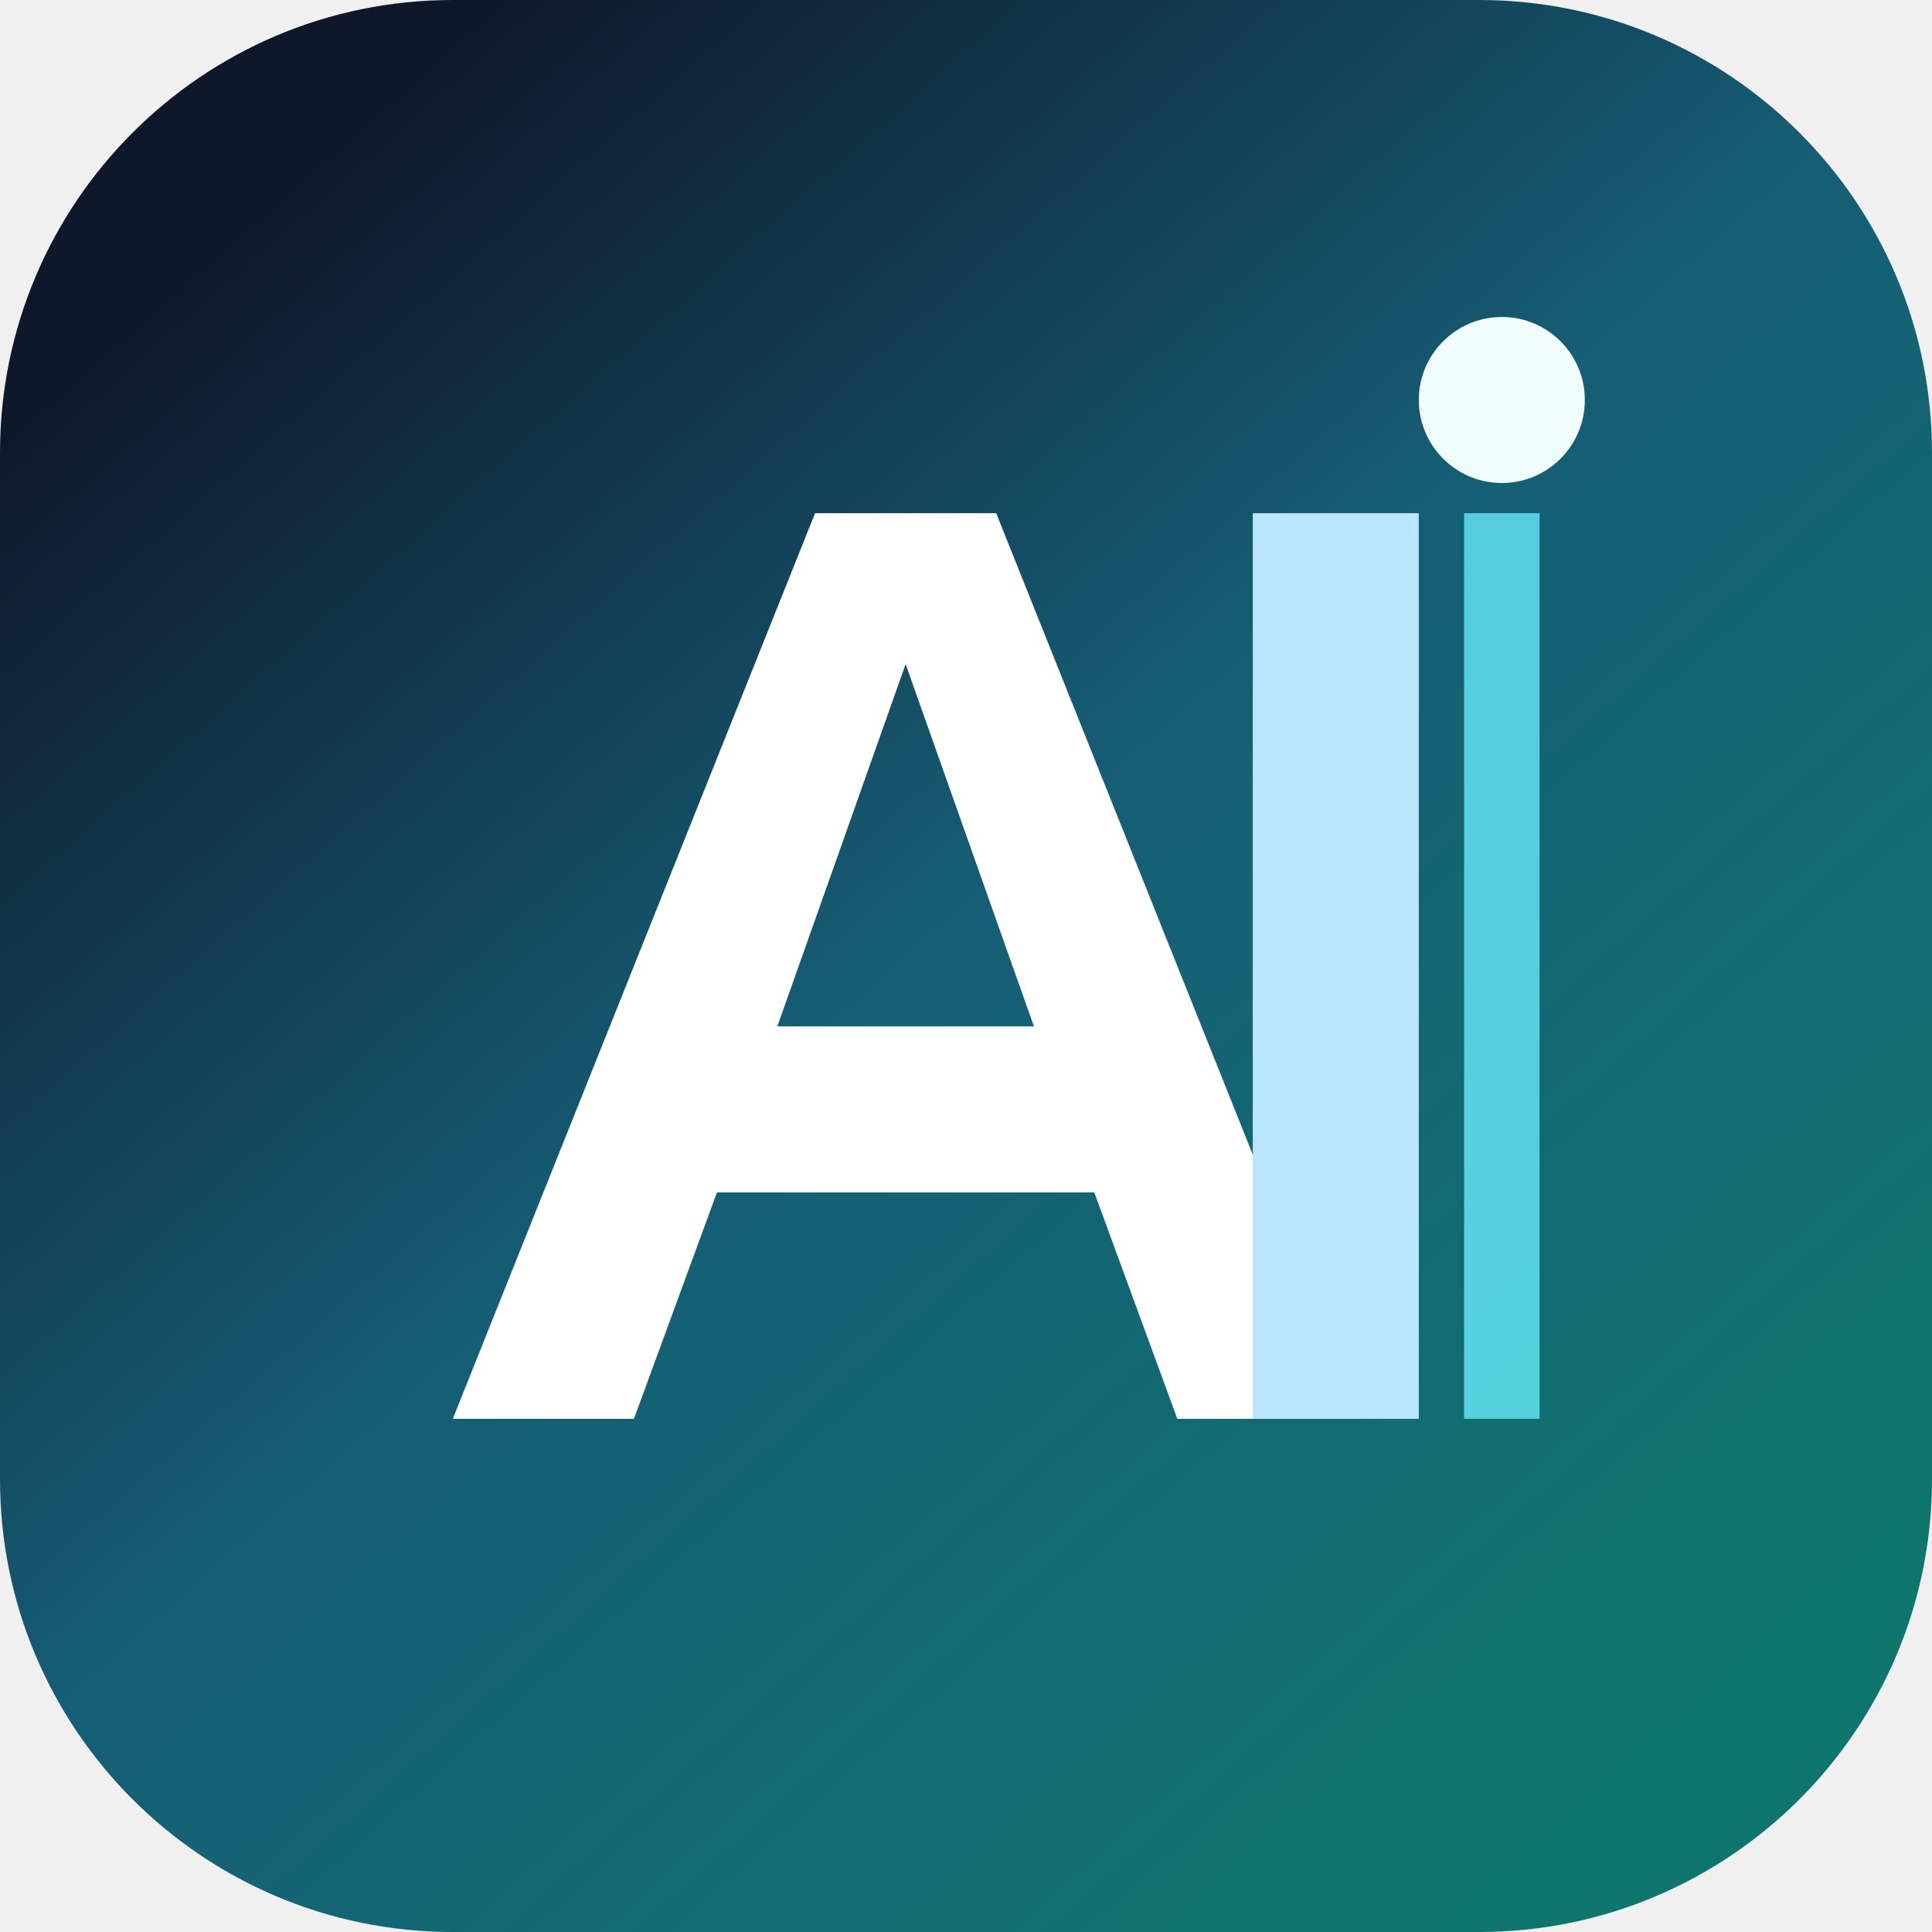
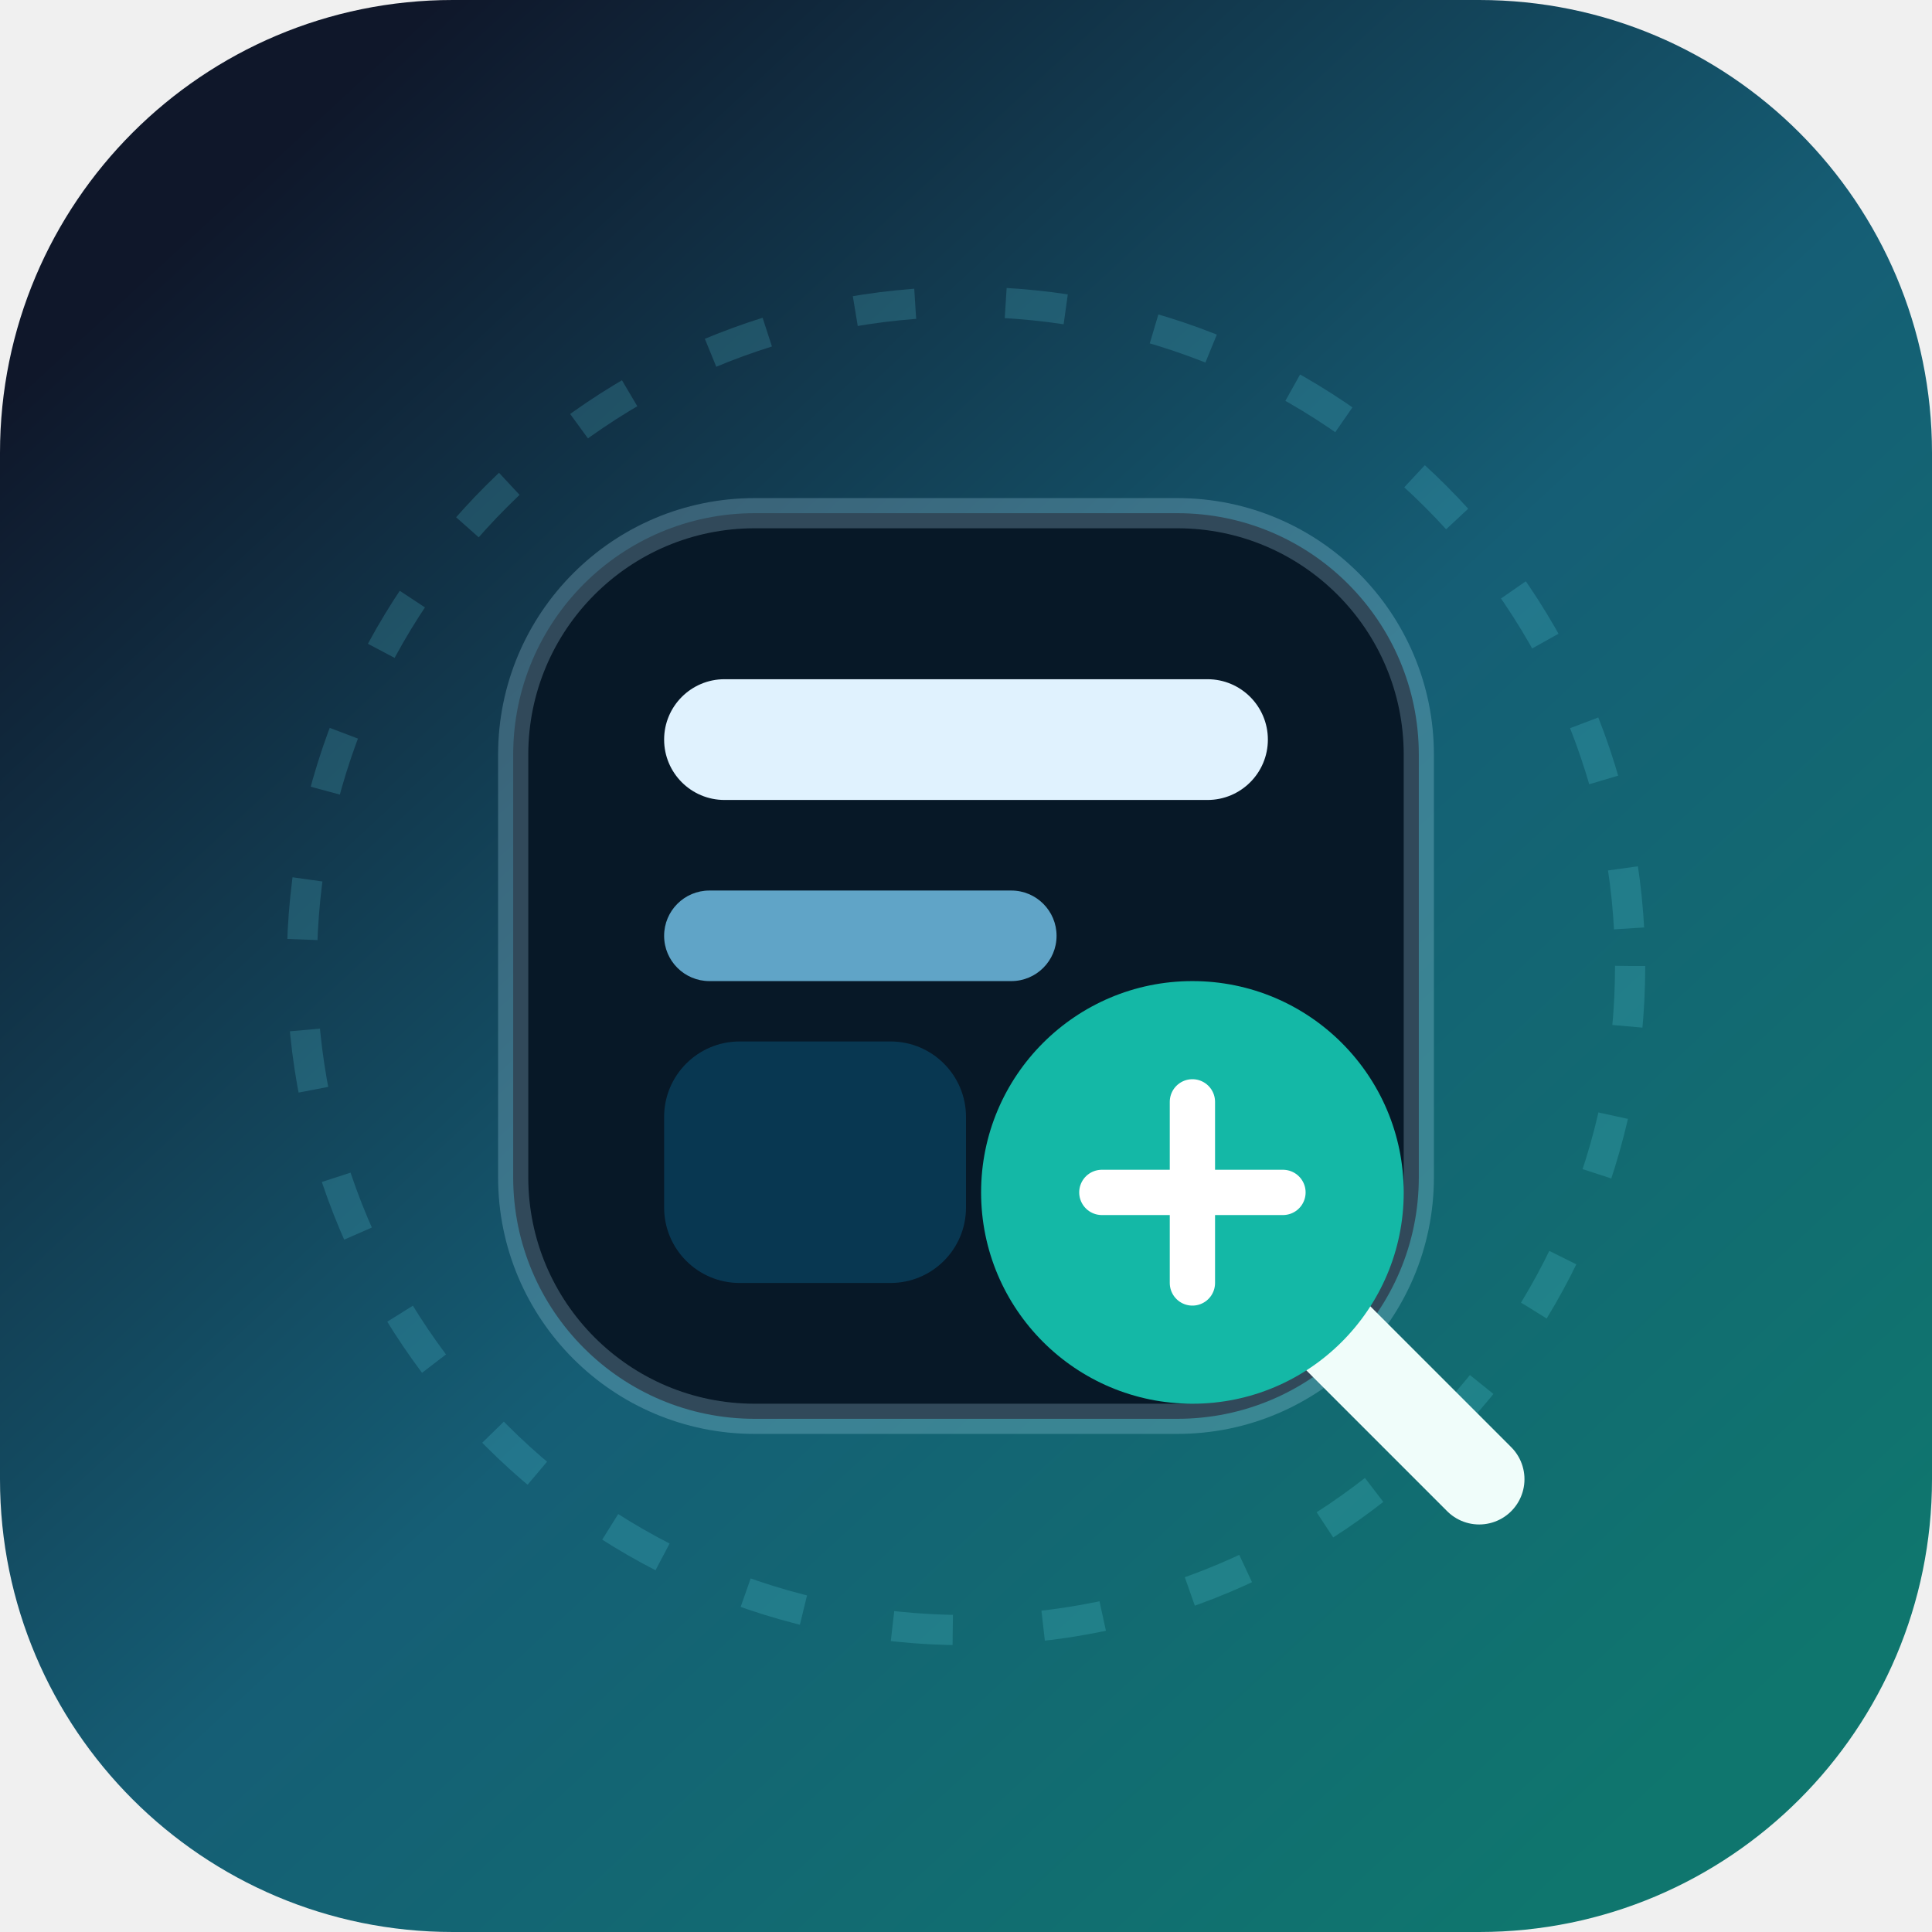
<svg xmlns="http://www.w3.org/2000/svg" width="128" height="128" viewBox="0 0 128 128" fill="none">
  <rect width="128" height="128" rx="30" fill="url(#bg)" />
-   <path d="M30 94L54 34H66L90 94H78L72.5 79H47.5L42 94H30ZM51.5 68H68.5L60 44L51.5 68Z" fill="white" />
-   <path d="M94 34V94H83V34H94Z" fill="#BAE6FD" />
-   <path d="M102 34V94H97V34H102Z" fill="#67E8F9" fill-opacity="0.8" />
-   <circle cx="99.5" cy="26.5" r="5.5" fill="#F0FDFA" />
+   <circle cx="64" cy="64" r="44" stroke="rgba(103,232,249,0.18)" stroke-width="2" stroke-dasharray="4 6" />
+   <rect x="34" y="34" width="60" height="60" rx="16" fill="#071827" stroke="rgba(186,230,253,0.24)" stroke-width="2" />
+   <rect x="44" y="45" width="40" height="8" rx="4" fill="#E0F2FE" />
+   <rect x="44" y="59" width="26" height="6" rx="3" fill="#7DD3FC" fill-opacity="0.75" />
+   <rect x="44" y="69" width="20" height="16" rx="5" fill="#0EA5E9" fill-opacity="0.22" />
+   <rect x="68" y="69" width="16" height="16" rx="5" fill="#14B8A6" fill-opacity="0.3" />
+   <path d="M88 88L98 98" stroke="#F0FDFA" stroke-width="6" stroke-linecap="round" />
+   <circle cx="79" cy="79" r="14" fill="#14B8A6" />
+   <path d="M73 79H85" stroke="white" stroke-width="3" stroke-linecap="round" />
+   <path d="M79 73V85" stroke="white" stroke-width="3" stroke-linecap="round" />
  <defs>
-     <linearGradient id="bg" x1="18" y1="12" x2="110" y2="116" gradientUnits="userSpaceOnUse">
+     <linearGradient id="bg" x1="16" y1="12" x2="113" y2="117" gradientUnits="userSpaceOnUse">
      <stop stop-color="#0F172A" />
-       <stop offset="0.48" stop-color="#155E75" />
+       <stop offset="0.52" stop-color="#155E75" />
      <stop offset="1" stop-color="#0F766E" />
    </linearGradient>
  </defs>
</svg>
